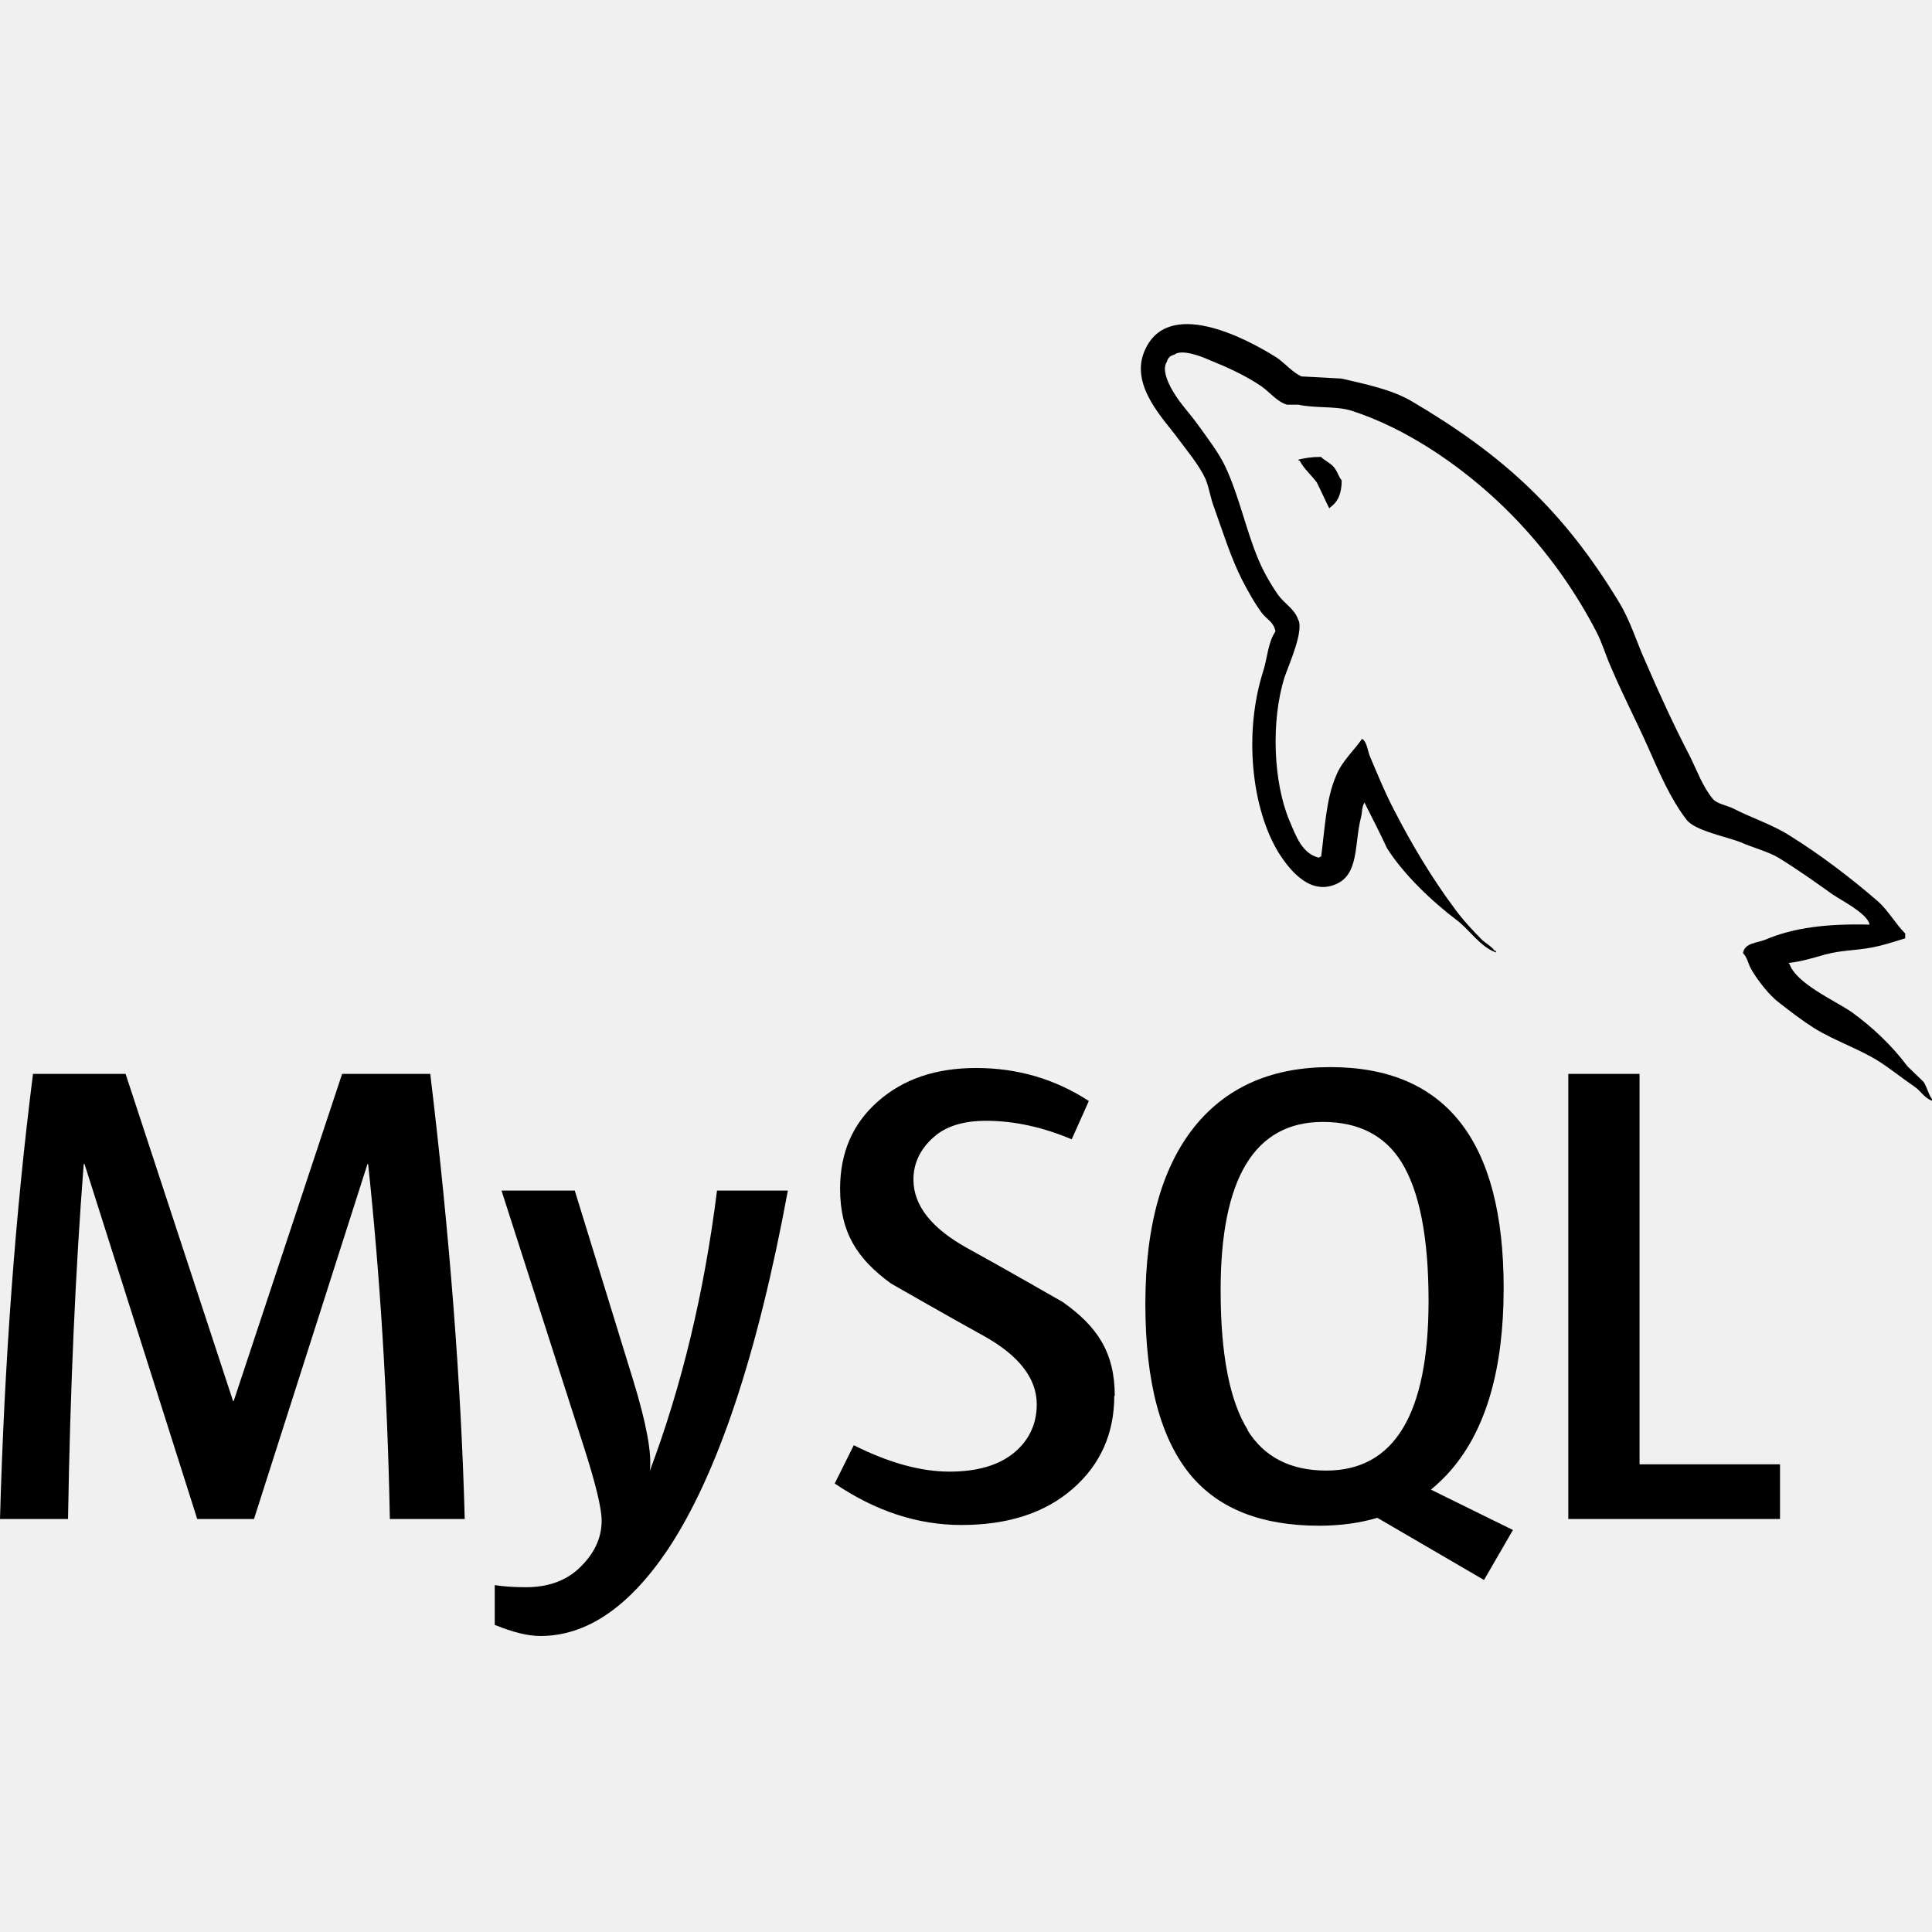
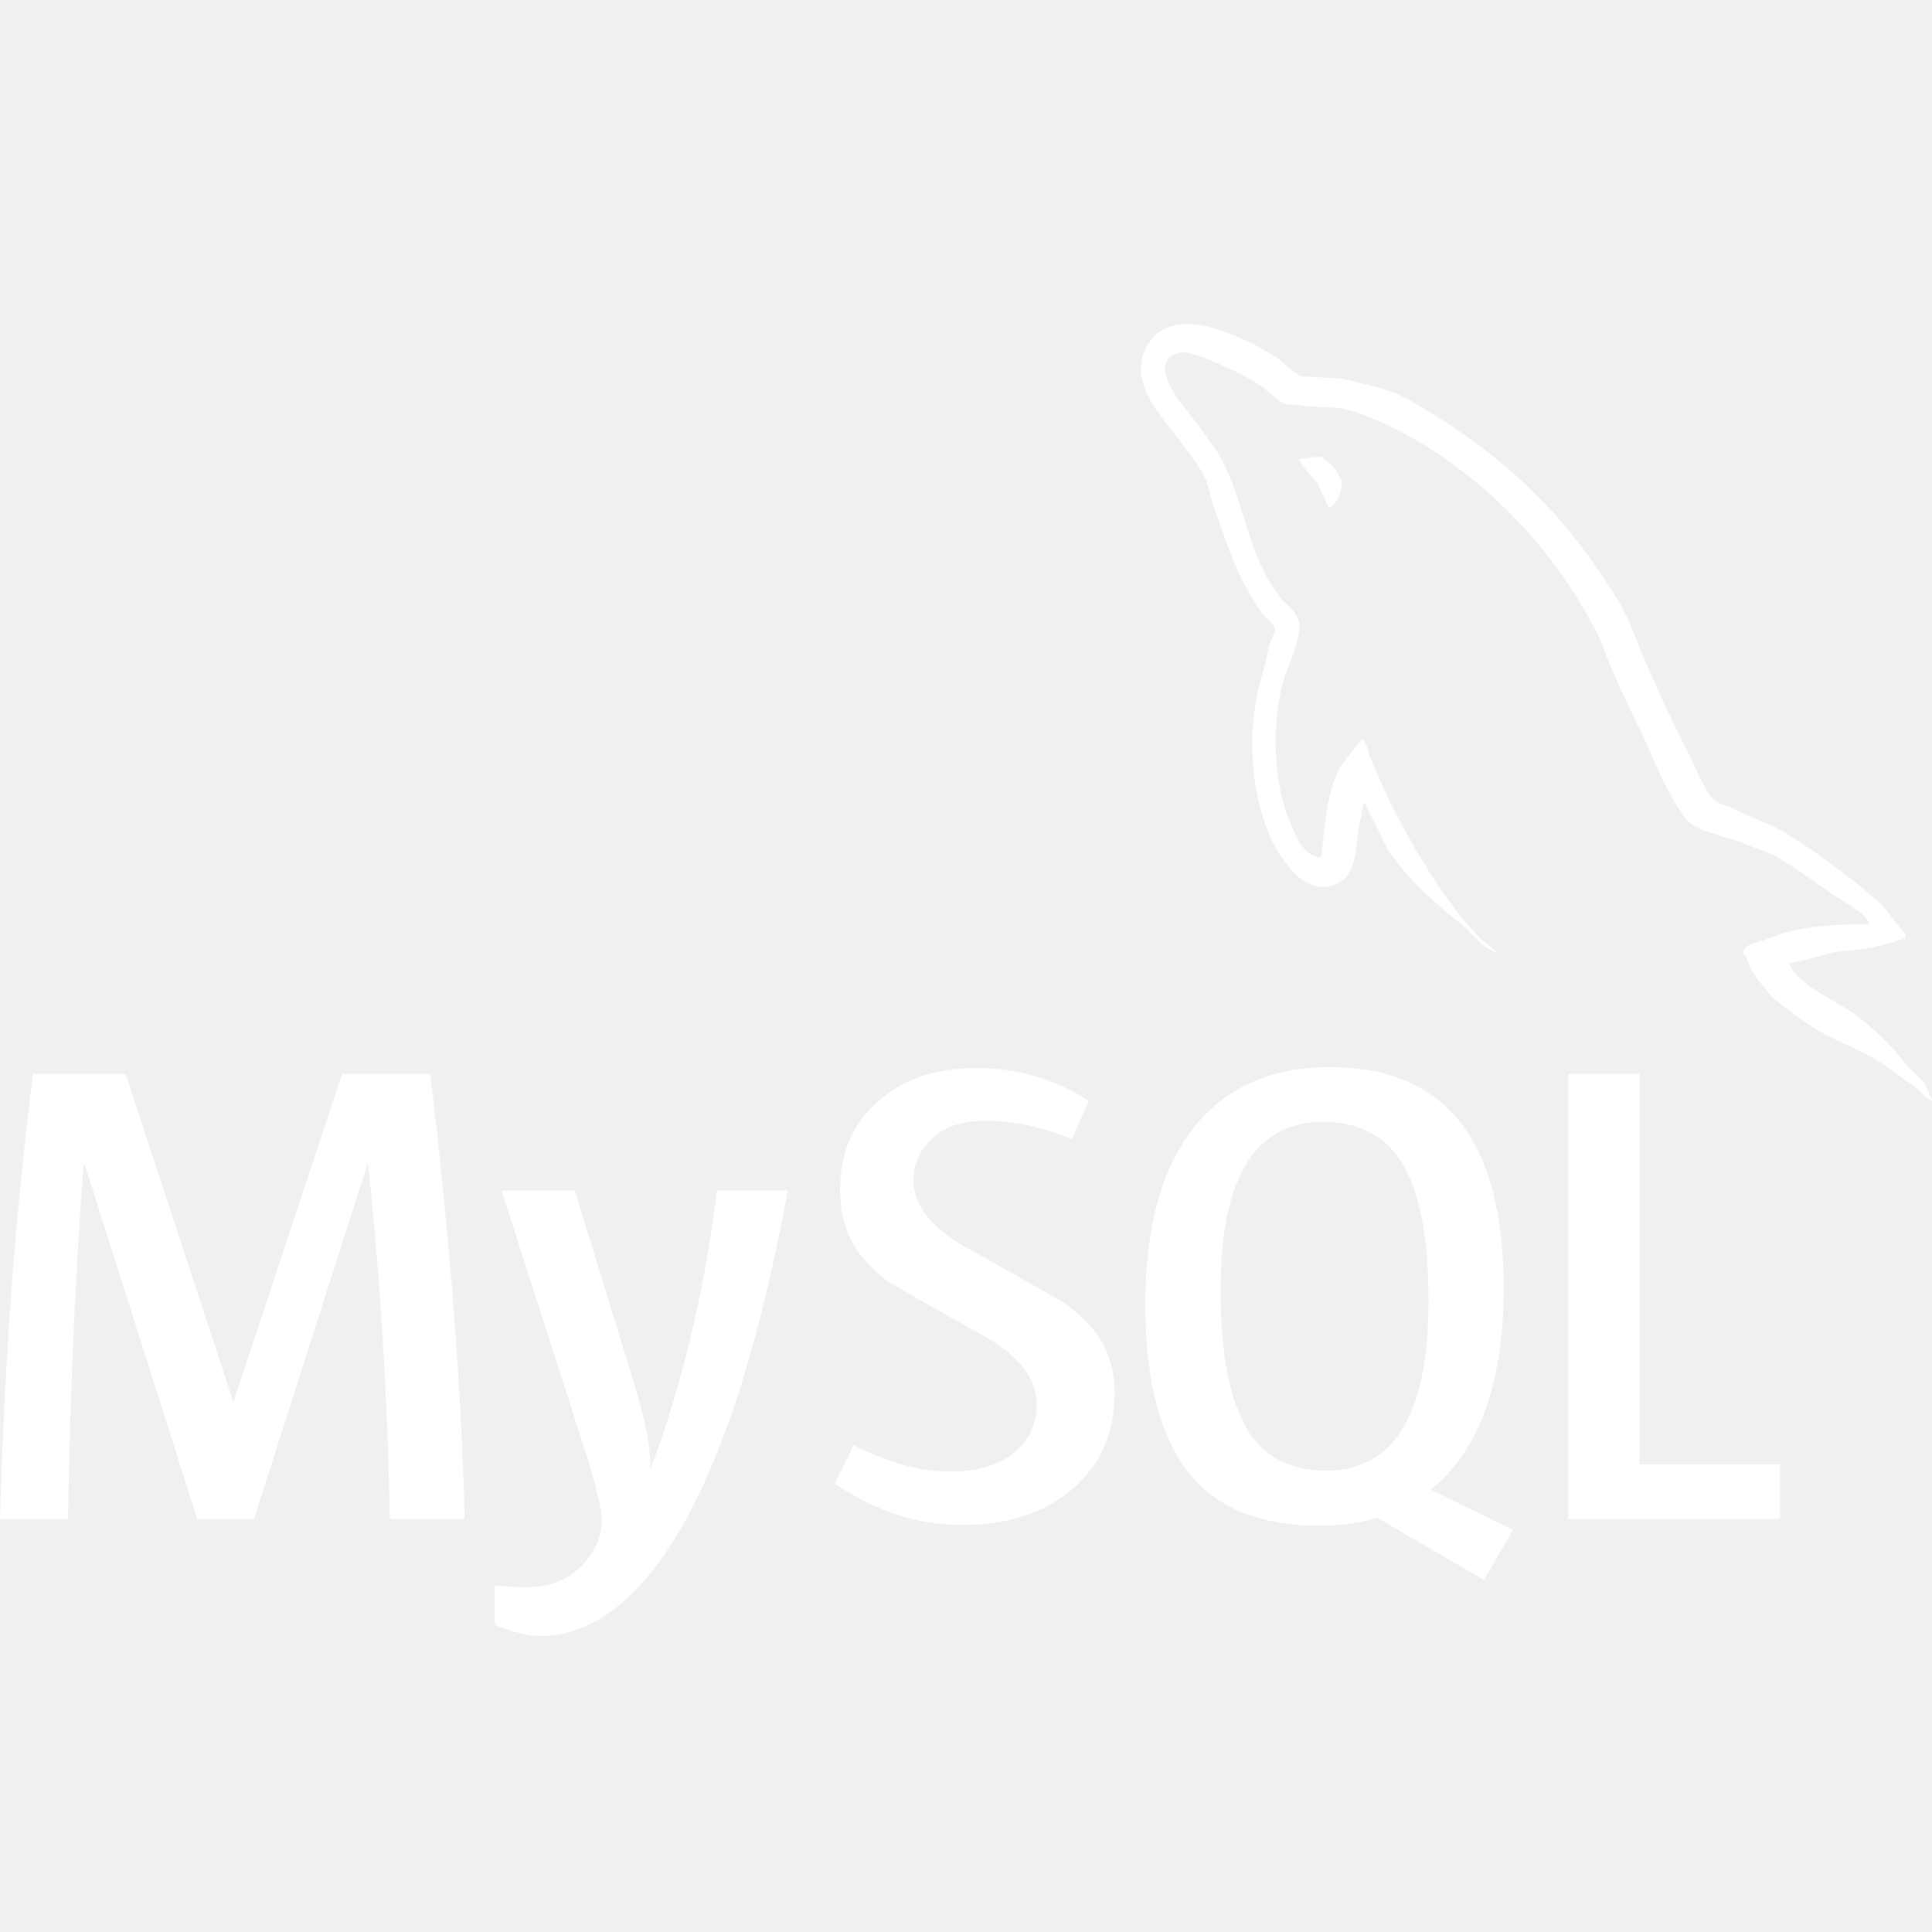
- <svg xmlns="http://www.w3.org/2000/svg" role="img" viewBox="0 0 24 24">
+ <svg xmlns="http://www.w3.org/2000/svg" role="img" fill="#fff" viewBox="0 0 24 24">
  <path d="M16.405 5.676c-.115 0-.193.014-.274.033v.013h.014c.054.104.146.18.214.273.054.107.1.214.154.32l.014-.015c.094-.066.14-.172.14-.333-.04-.047-.046-.094-.08-.14-.04-.067-.126-.1-.18-.153zM5.77 18.87h-.927c-.03-1.562-.123-3.03-.27-4.41h-.008l-1.41 4.41H2.45l-1.4-4.41h-.01c-.103 1.323-.168 2.793-.195 4.41H0c.055-1.966.192-3.81.41-5.53h1.15l1.335 4.064h.008L4.25 13.34h1.095c.242 2.015.384 3.86.428 5.53zm4.017-4.08c-.378 2.045-.876 3.533-1.492 4.46-.482.716-1.01 1.073-1.583 1.073-.153 0-.34-.046-.566-.138v-.494c.11.017.24.026.386.026.268 0 .483-.075.647-.222.197-.18.295-.382.295-.605 0-.155-.077-.47-.23-.944L6.23 14.79h.91l.727 2.36c.164.536.233.91.205 1.123.4-1.064.678-2.227.835-3.483h.88zM22.112 18.87h-2.63v-5.53h.885v4.85h1.745zM18.792 19.005l-1.016-.5c.09-.076.177-.158.255-.25.433-.506.648-1.258.648-2.253 0-1.83-.718-2.746-2.155-2.746-.704 0-1.254.232-1.65.697-.43.508-.646 1.256-.646 2.245 0 .972.19 1.686.574 2.14.35.41.877.615 1.583.615.264 0 .506-.033.725-.098l1.325.772.36-.622zM15.5 17.763c-.225-.36-.337-.94-.337-1.736 0-1.393.424-2.09 1.27-2.09.443 0 .77.167.977.5.224.362.336.936.336 1.723 0 1.404-.424 2.108-1.27 2.108-.445 0-.77-.167-.978-.5zM13.842 17.338c0 .47-.172.856-.516 1.156s-.803.45-1.384.45c-.543 0-1.064-.172-1.573-.515l.237-.476c.438.22.833.328 1.19.328.332 0 .593-.073.783-.22.188-.147.3-.354.3-.615 0-.33-.23-.61-.648-.845-.388-.213-1.163-.657-1.163-.657-.422-.307-.632-.636-.632-1.177 0-.45.157-.81.47-1.085.315-.278.72-.415 1.22-.415.512 0 .98.136 1.4.41l-.213.476c-.36-.152-.715-.23-1.064-.23-.283 0-.502.068-.654.206-.153.136-.248.31-.248.524 0 .328.234.61.666.85.393.215 1.187.67 1.187.67.433.305.648.63.648 1.168zM23.224 11.486c-.535-.014-.95.04-1.297.188-.1.04-.26.04-.274.167.055.053.063.14.11.214.08.134.218.313.346.407.14.11.28.216.427.31.26.16.555.255.81.416.145.094.293.213.44.313.073.05.12.14.214.172v-.02c-.046-.06-.06-.147-.105-.214-.067-.067-.134-.127-.2-.193-.194-.26-.435-.487-.695-.675-.214-.146-.682-.35-.77-.595l-.013-.014c.146-.013.32-.066.46-.106.227-.06.435-.047.67-.106.106-.027.213-.06.32-.094v-.06c-.12-.12-.21-.283-.334-.395-.34-.295-.717-.582-1.104-.823-.21-.134-.476-.22-.697-.334-.08-.04-.214-.06-.26-.127-.12-.146-.19-.34-.275-.514-.192-.368-.38-.775-.547-1.163-.12-.262-.193-.523-.34-.763-.69-1.137-1.437-1.826-2.586-2.5-.247-.14-.543-.2-.856-.274-.167-.008-.334-.02-.5-.027-.11-.047-.216-.174-.31-.235-.38-.24-1.364-.76-1.644-.072-.18.434.267.862.422 1.082.115.153.26.328.34.5.047.116.06.235.107.356.106.294.207.622.347.897.073.14.153.287.247.413.054.073.146.107.167.227-.094.136-.1.334-.154.5-.24.757-.146 1.693.194 2.25.107.166.362.534.703.393.3-.12.234-.5.32-.835.02-.08.007-.133.048-.187v.015c.094.188.188.367.274.555.206.328.566.668.867.895.16.12.287.328.487.402v-.02h-.015c-.043-.058-.1-.086-.154-.133-.12-.12-.255-.267-.35-.4-.28-.377-.527-.79-.747-1.218-.11-.21-.202-.436-.29-.643-.04-.08-.04-.2-.107-.24-.1.146-.247.273-.32.453-.127.288-.14.642-.188 1.01-.027.007-.014 0-.027.014-.214-.052-.287-.274-.367-.46-.2-.475-.233-1.238-.06-1.785.047-.14.247-.582.167-.716-.042-.127-.174-.2-.247-.303-.087-.124-.18-.285-.24-.427-.16-.374-.24-.788-.414-1.162-.08-.173-.22-.354-.334-.513-.127-.18-.267-.307-.368-.52-.033-.073-.08-.194-.027-.274.014-.054.042-.075.094-.09.088-.072.335.022.422.062.247.1.455.194.662.334.094.066.195.193.315.226h.14c.214.047.455.014.655.073.355.114.675.28.962.46.876.556 1.596 1.345 2.085 2.286.08.154.115.295.188.455.14.33.313.663.455.982.14.315.275.636.476.897.1.14.502.213.682.286.133.06.34.115.46.188.23.14.454.3.67.454.11.076.443.243.463.378z" />
</svg>
